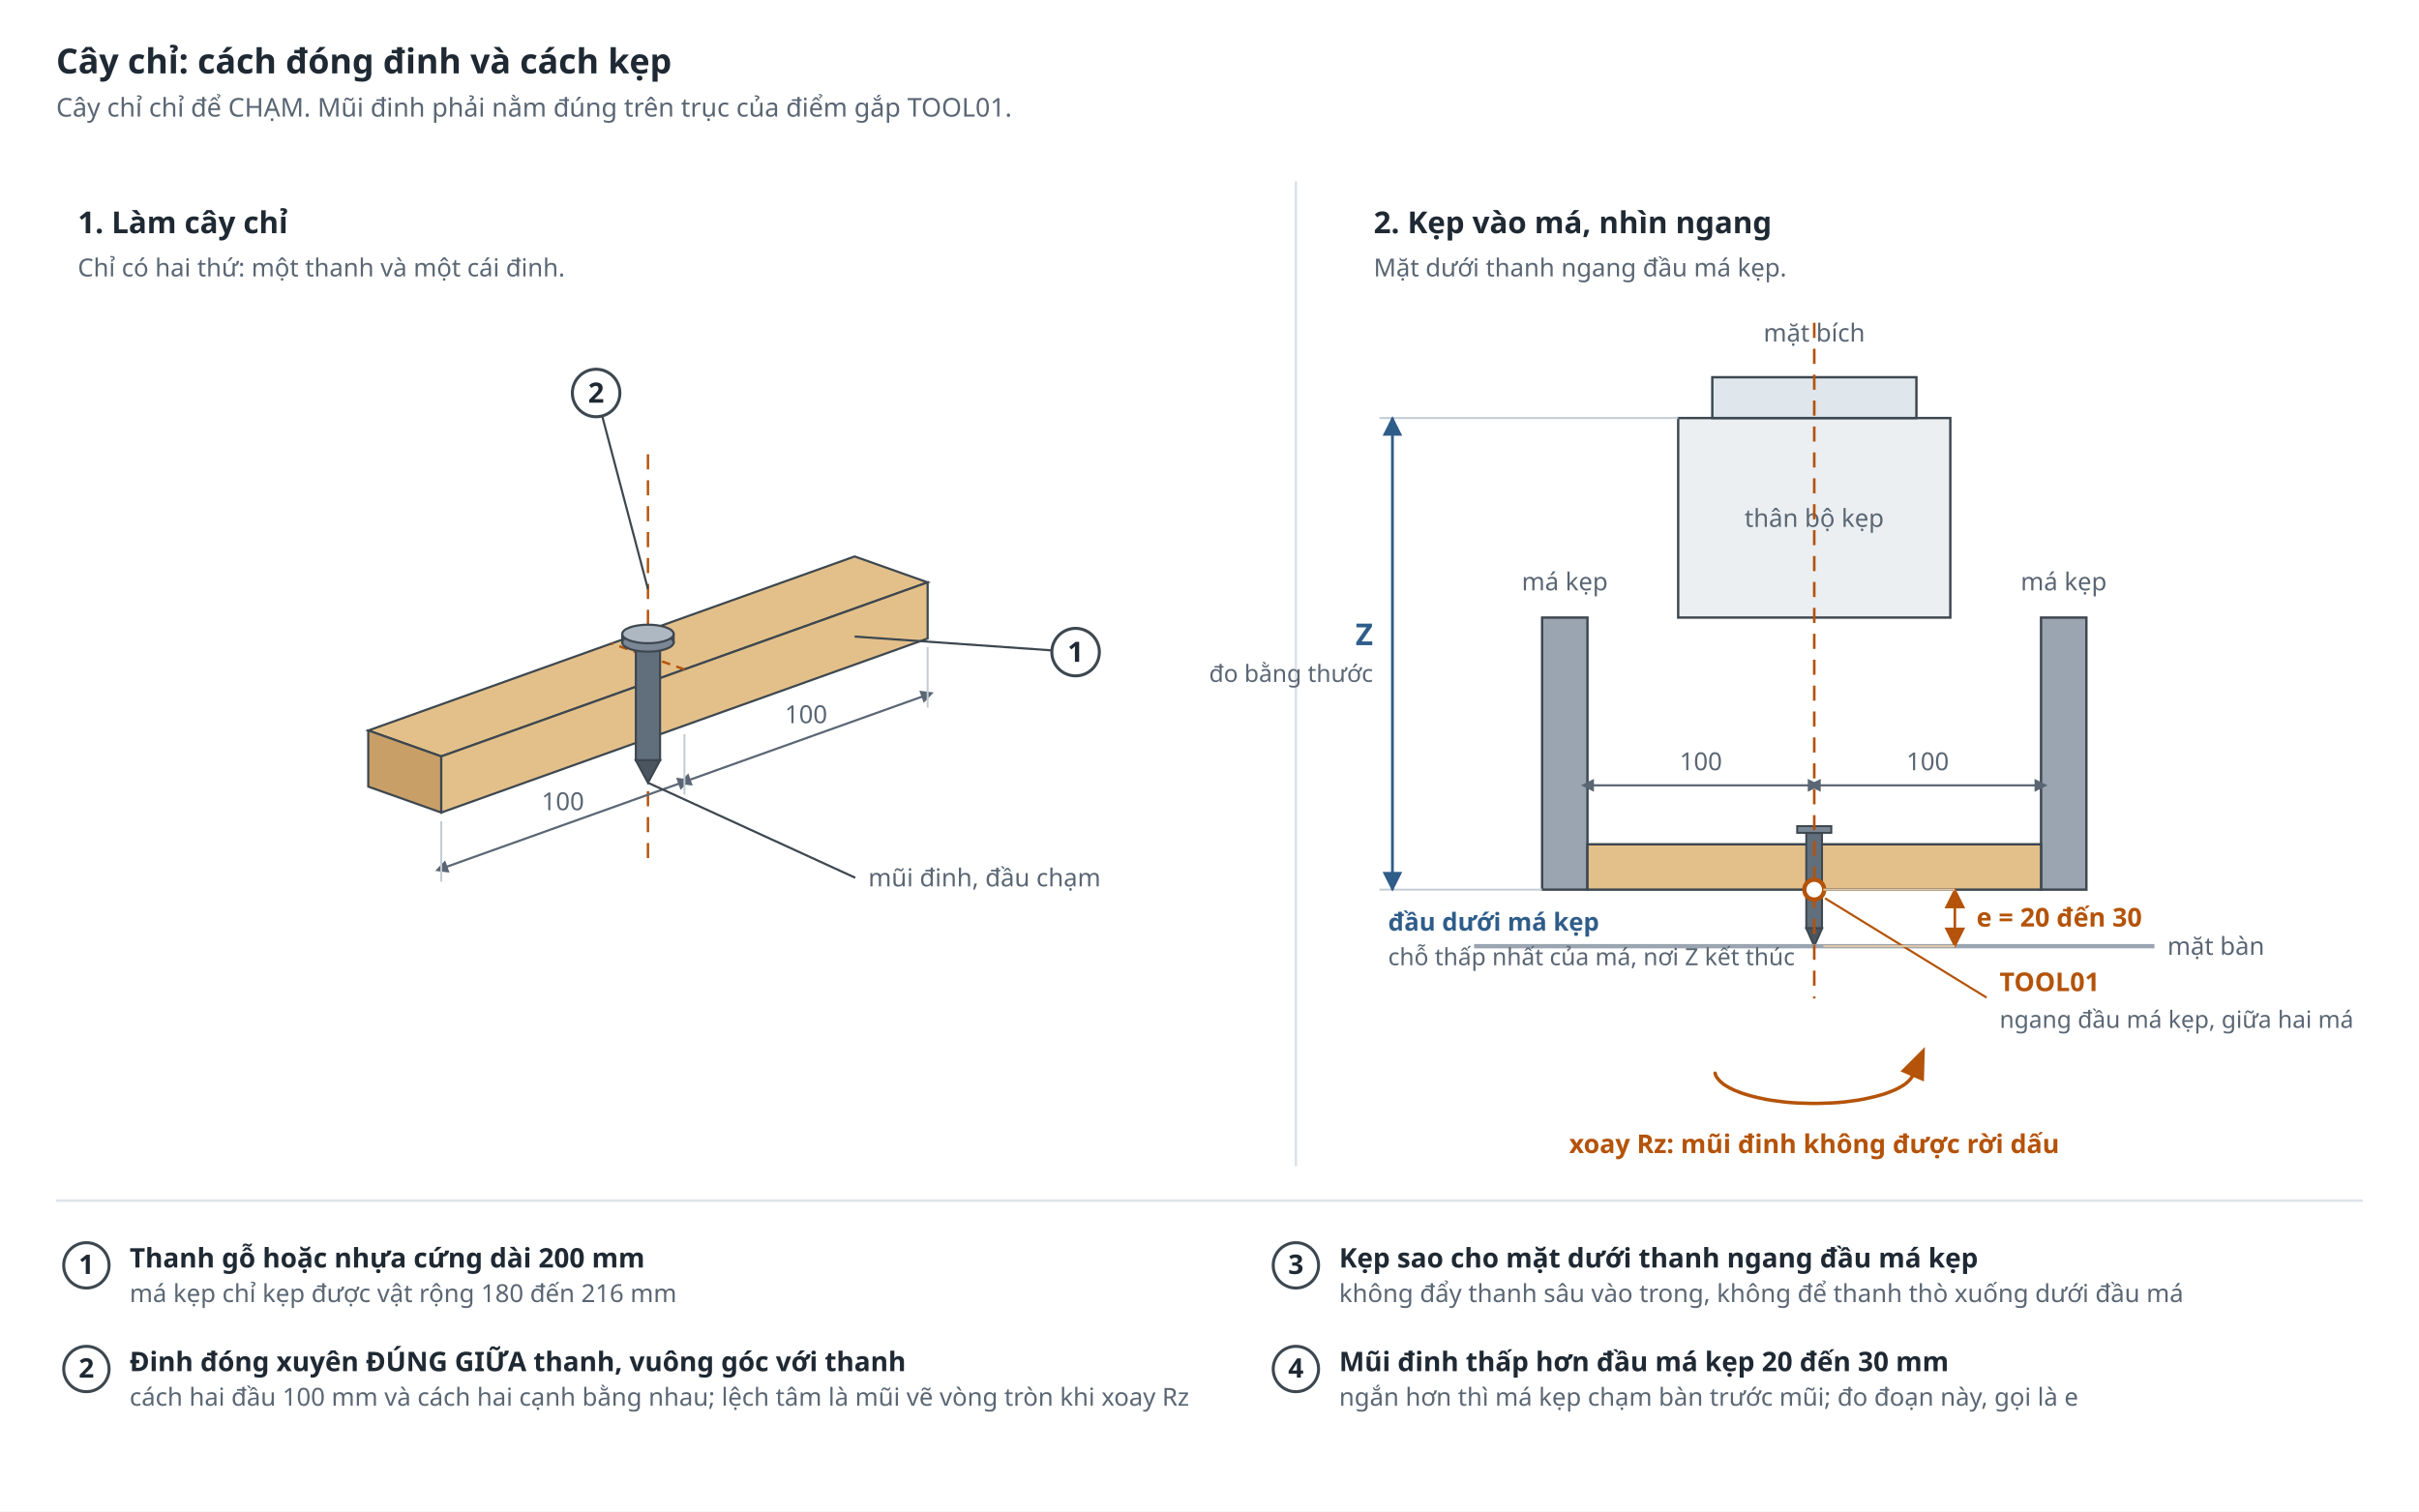
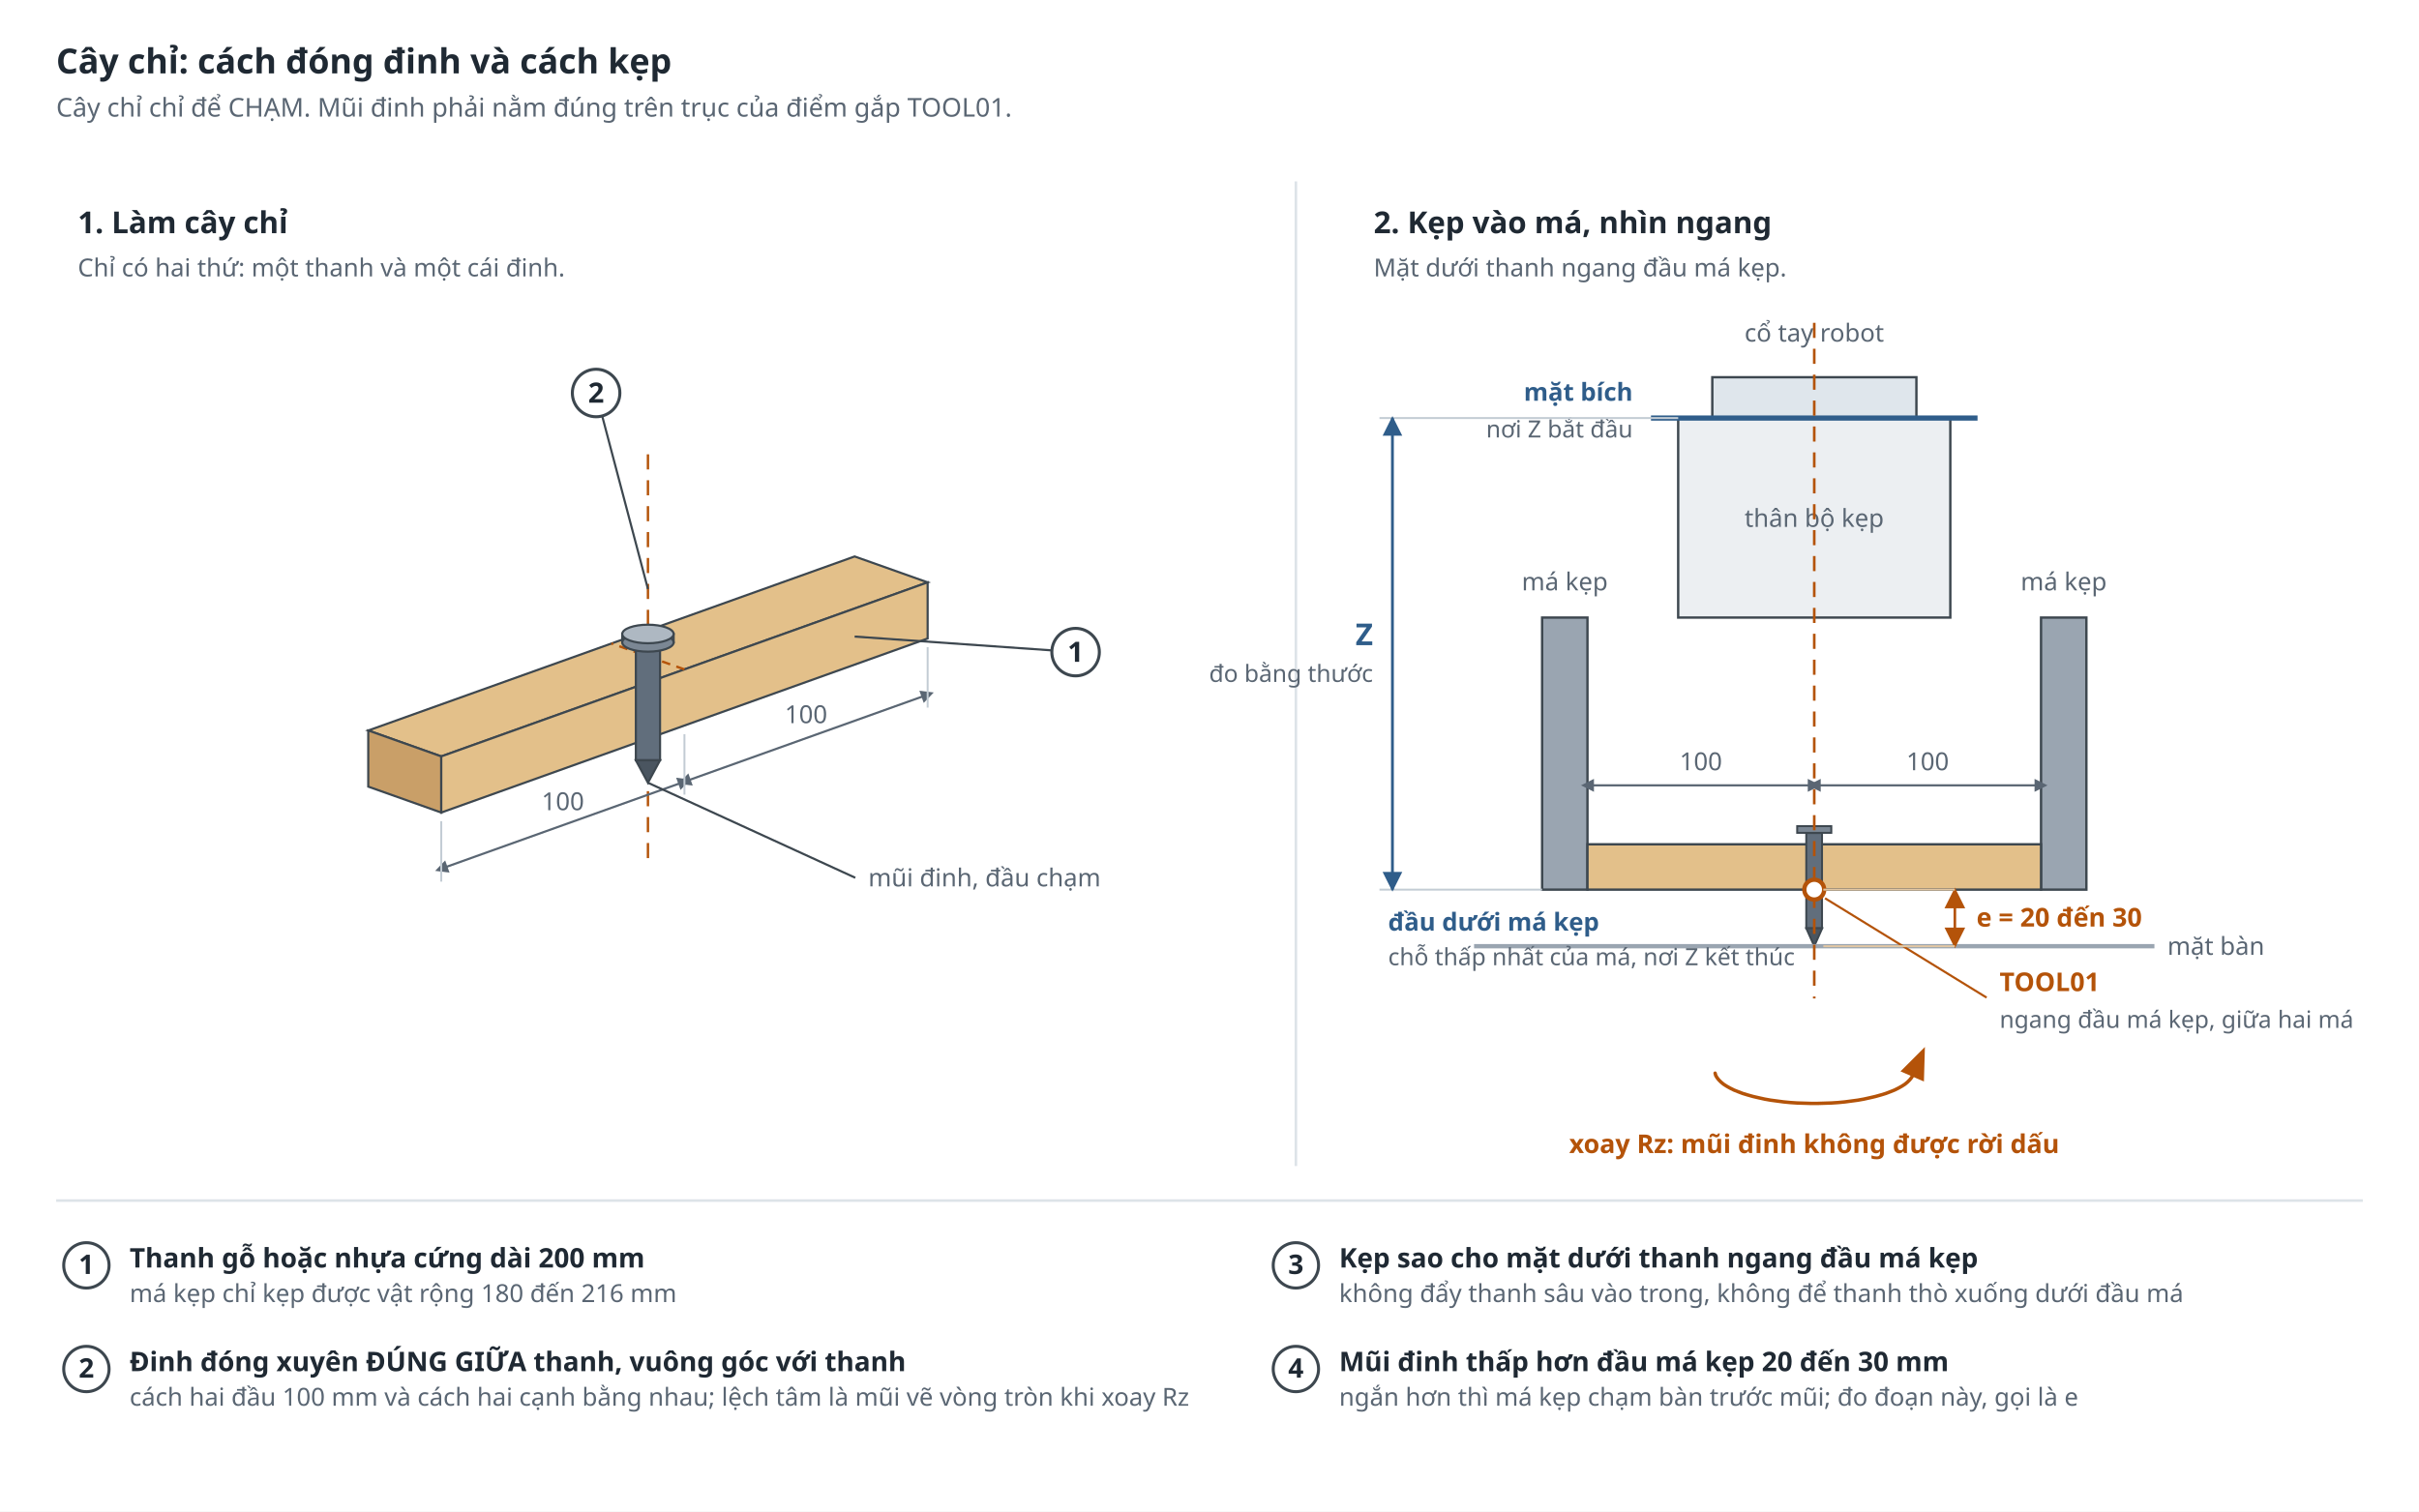
<svg xmlns="http://www.w3.org/2000/svg" viewBox="0 0 1120 700" width="1120" height="700" role="img" aria-label="Cay chi de cham diem: hinh 3D mot thanh dai 200 mm kep giua hai ma kep, mot dinh dong xuyen dung giua thanh va huong thang xuong, mat duoi thanh ngang dau ma kep, mui dinh thap hon dau ma kep 20 den 30 mm; kem hinh chieu canh voi kich thuoc va diem TOOL01 nam tren cung truc voi mui dinh">
  <defs>
    <marker id="d2" viewBox="0 0 10 10" refX="5" refY="5" markerWidth="6" markerHeight="6" orient="auto-start-reverse">
      <path d="M 0 0 L 10 5 L 0 10 z" fill="#5a6673" />
    </marker>
    <marker id="am" viewBox="0 0 10 10" refX="9" refY="5" markerWidth="8" markerHeight="8" orient="auto-start-reverse">
      <path d="M 0 0 L 10 5 L 0 10 z" fill="#b45309" />
    </marker>
    <marker id="ds" viewBox="0 0 10 10" refX="9" refY="5" markerWidth="7" markerHeight="7" orient="auto-start-reverse">
      <path d="M 0 0 L 10 5 L 0 10 z" fill="#2f5d8a" />
    </marker>
  </defs>
  <rect x="0.0" y="0.0" width="1120.0" height="700.0" fill="#ffffff" stroke="#ffffff" stroke-width="0" />
  <g font-family="'Segoe UI',system-ui,sans-serif" fill="#1f2933">
    <text x="26.0" y="34.0" font-size="16" fill="#1f2933" font-weight="700">Cây chỉ: cách đóng đinh và cách kẹp</text>
    <text x="26.0" y="54.0" font-size="12" fill="#5a6673">Cây chỉ chỉ để CHẠM. Mũi đinh phải nằm đúng trên trục của điểm gắp TOOL01.</text>
    <text x="36.0" y="108.0" font-size="14" fill="#1f2933" font-weight="700">1. Làm cây chỉ</text>
    <text x="36.0" y="128.0" font-size="11.5" fill="#5a6673">Chỉ có hai thứ: một thanh và một cái đinh.</text>
    <line x1="300.0" y1="210.4" x2="300.0" y2="400.2" stroke="#b45309" stroke-width="1.1" stroke-dasharray="7 5" />
    <polygon points="204.3,350.3 429.5,269.7 395.7,257.7 170.5,338.3" fill="#e3c08a" stroke="#3d474f" stroke-width="1.0" />
    <polygon points="204.3,376.3 204.3,350.3 170.5,338.3 170.5,364.3" fill="#c99f68" stroke="#3d474f" stroke-width="1.0" />
    <polygon points="204.3,376.3 429.5,295.7 429.5,269.7 204.3,350.3" fill="#e3c08a" stroke="#3d474f" stroke-width="1.0" />
    <line x1="316.9" y1="310.0" x2="283.1" y2="298.0" stroke="#b45309" stroke-width="1.1" stroke-dasharray="4 3" />
    <polygon points="294.4,297.5 305.6,297.5 305.6,352.1 294.4,352.1" fill="#616e7c" stroke="#3d474f" stroke-width="1" />
    <polygon points="294.4,352.1 305.6,352.1 300.0,362.5" fill="#4a5560" stroke="#3d474f" stroke-width="1" />
    <polygon points="288.1,293.6 311.9,293.6 311.9,297.5 288.1,297.5" fill="#7b8794" stroke="#3d474f" stroke-width="1" />
    <ellipse cx="300.0" cy="297.5" rx="11.9" ry="4.3" fill="#7b8794" stroke="#3d474f" stroke-width="1" />
    <ellipse cx="300.0" cy="293.6" rx="11.9" ry="4.3" fill="#aeb8c2" stroke="#3d474f" stroke-width="1" />
    <line x1="204.3" y1="402.3" x2="316.9" y2="362.0" stroke="#5a6673" stroke-width="1" marker-start="url(#d2)" marker-end="url(#d2)" />
    <line x1="316.9" y1="362.0" x2="429.5" y2="321.7" stroke="#5a6673" stroke-width="1" marker-start="url(#d2)" marker-end="url(#d2)" />
    <line x1="204.3" y1="380.3" x2="204.3" y2="408.3" stroke="#c3ccd4" stroke-width="0.9" />
    <line x1="316.9" y1="340.0" x2="316.9" y2="368.0" stroke="#c3ccd4" stroke-width="0.9" />
    <line x1="429.5" y1="299.7" x2="429.5" y2="327.7" stroke="#c3ccd4" stroke-width="0.9" />
    <text x="260.6" y="375.2" font-size="11.5" fill="#5a6673" text-anchor="middle">100</text>
    <text x="373.2" y="334.9" font-size="11.5" fill="#5a6673" text-anchor="middle">100</text>
    <line x1="300.0" y1="362.5" x2="396.0" y2="406.5" stroke="#3d474f" stroke-width="1" />
    <text x="402.0" y="410.5" font-size="11.5" fill="#5a6673">mũi đinh, đầu chạm</text>
    <line x1="487.0" y1="301.2" x2="395.7" y2="294.8" stroke="#3d474f" stroke-width="1" />
    <circle cx="498.0" cy="302.0" r="11" fill="#ffffff" stroke="#3d474f" stroke-width="1.4" />
    <text x="498.0" y="306.5" font-size="13" font-weight="700" text-anchor="middle">1</text>
    <line x1="278.8" y1="192.6" x2="300.0" y2="272.8" stroke="#3d474f" stroke-width="1" />
    <circle cx="276.0" cy="182.0" r="11" fill="#ffffff" stroke="#3d474f" stroke-width="1.4" />
    <text x="276.0" y="186.5" font-size="13" font-weight="700" text-anchor="middle">2</text>
    <line x1="600.0" y1="84.0" x2="600.0" y2="540.0" stroke="#dde3e8" stroke-width="1.2" />
    <text x="636.0" y="108.0" font-size="14" fill="#1f2933" font-weight="700">2. Kẹp vào má, nhìn ngang</text>
    <text x="636.0" y="128.0" font-size="11.5" fill="#5a6673">Mặt dưới thanh ngang đầu má kẹp.</text>
    <rect x="714.0" y="286.0" width="21.0" height="126.0" fill="#9aa5b1" stroke="#3d474f" stroke-width="1.1" />
    <rect x="945.0" y="286.0" width="21.0" height="126.0" fill="#9aa5b1" stroke="#3d474f" stroke-width="1.1" />
    <rect x="777.0" y="193.6" width="126.0" height="92.4" fill="#eceff2" stroke="#3d474f" stroke-width="1.1" />
    <rect x="792.8" y="174.7" width="94.5" height="18.9" fill="#dfe6ec" stroke="#3d474f" stroke-width="1.1" />
-     <text x="840.0" y="158.2" font-size="11.5" fill="#5a6673" text-anchor="middle">mặt bích</text>
+     <text x="840.0" y="158.2" font-size="11.5" fill="#5a6673" text-anchor="middle">cổ tay robot</text>
+     <line x1="764.4" y1="193.6" x2="915.6" y2="193.6" stroke="#2f5d8a" stroke-width="2.4" />
+     <text x="756.0" y="185.6" font-size="11.5" fill="#2f5d8a" font-weight="600" text-anchor="end">mặt bích</text>
+     <text x="756.0" y="202.6" font-size="11" fill="#5a6673" text-anchor="end">nơi Z bắt đầu</text>
    <text x="840.0" y="244.0" font-size="11.5" fill="#5a6673" text-anchor="middle">thân bộ kẹp</text>
    <text x="724.5" y="273.4" font-size="11.5" fill="#5a6673" text-anchor="middle">má kẹp</text>
    <text x="955.5" y="273.4" font-size="11.5" fill="#5a6673" text-anchor="middle">má kẹp</text>
    <rect x="735.0" y="391.0" width="210.0" height="21.0" fill="#e3c08a" stroke="#3d474f" stroke-width="1.1" />
    <rect x="836.3" y="385.8" width="7.3" height="44.1" fill="#616e7c" stroke="#3d474f" stroke-width="0.9" />
    <polygon points="836.3,429.9 843.7,429.9 840.0,438.2" fill="#4a5560" stroke="#3d474f" stroke-width="0.9" />
    <rect x="832.1" y="382.6" width="15.8" height="3.1" fill="#7b8794" stroke="#3d474f" stroke-width="0.9" />
    <line x1="682.5" y1="438.2" x2="997.5" y2="438.2" stroke="#9aa5b1" stroke-width="2.0" />
    <text x="1003.5" y="442.2" font-size="11.5" fill="#5a6673">mặt bàn</text>
    <line x1="840.0" y1="149.5" x2="840.0" y2="462.4" stroke="#b45309" stroke-width="1.2" stroke-dasharray="7 5" />
    <circle cx="840.0" cy="412.0" r="4.6" fill="#ffffff" stroke="#b45309" stroke-width="2" />
    <line x1="845.0" y1="416.0" x2="919.8" y2="462.0" stroke="#b45309" stroke-width="1" />
    <text x="925.8" y="459.0" font-size="12" fill="#b45309" font-weight="700">TOOL01</text>
    <text x="925.8" y="476.0" font-size="11" fill="#5a6673">ngang đầu má kẹp, giữa hai má</text>
    <line x1="777.0" y1="193.6" x2="638.7" y2="193.6" stroke="#c3ccd4" stroke-width="0.9" />
    <line x1="714.0" y1="412.0" x2="638.7" y2="412.0" stroke="#c3ccd4" stroke-width="0.9" />
    <line x1="644.7" y1="193.6" x2="644.7" y2="412.0" stroke="#2f5d8a" stroke-width="1.3" marker-start="url(#ds)" marker-end="url(#ds)" />
    <text x="635.7" y="298.8" font-size="14" fill="#2f5d8a" font-weight="700" text-anchor="end">Z</text>
    <text x="635.7" y="315.8" font-size="11" fill="#5a6673" text-anchor="end">đo bằng thước</text>
    <text x="642.7" y="431.0" font-size="11.5" fill="#2f5d8a" font-weight="600">đầu dưới má kẹp</text>
    <text x="642.7" y="447.0" font-size="11" fill="#5a6673">chỗ thấp nhất của má, nơi Z kết thúc</text>
    <line x1="735.0" y1="363.7" x2="840.0" y2="363.7" stroke="#5a6673" stroke-width="1" marker-start="url(#d2)" marker-end="url(#d2)" />
    <line x1="840.0" y1="363.7" x2="945.0" y2="363.7" stroke="#5a6673" stroke-width="1" marker-start="url(#d2)" marker-end="url(#d2)" />
    <text x="787.5" y="356.7" font-size="11.5" fill="#5a6673" text-anchor="middle">100</text>
    <text x="892.5" y="356.7" font-size="11.5" fill="#5a6673" text-anchor="middle">100</text>
    <line x1="905.1" y1="412.0" x2="905.1" y2="438.2" stroke="#b45309" stroke-width="1.2" marker-start="url(#am)" marker-end="url(#am)" />
    <line x1="844.2" y1="412.0" x2="905.1" y2="412.0" stroke="#e2c7a3" stroke-width="0.9" />
    <line x1="844.2" y1="438.2" x2="905.1" y2="438.2" stroke="#e2c7a3" stroke-width="0.9" />
    <text x="915.1" y="429.1" font-size="12" fill="#b45309" font-weight="600">e = 20 đến 30</text>
    <polyline points="794.1,497.0 794.4,498.1 795.0,499.1 795.8,500.1 796.8,501.1 798.0,502.1 799.4,503.0 801.0,503.9 802.8,504.8 804.8,505.6 806.9,506.4 809.2,507.1 811.7,507.8 814.3,508.4 817.0,509.0 819.8,509.5 822.8,509.9 825.8,510.3 828.9,510.6 832.0,510.8 835.2,510.9 838.4,511.0 841.6,511.0 844.8,510.9 848.0,510.8 851.1,510.6 854.2,510.3 857.2,509.9 860.2,509.5 863.0,509.0 865.7,508.4 868.3,507.8 870.8,507.1 873.1,506.4 875.2,505.6 877.2,504.8 879.0,503.9 880.6,503.0 882.0,502.1 883.2,501.1 884.2,500.1 885.0,499.1 885.6,498.1" fill="none" stroke="#b45309" stroke-width="1.6" stroke-linecap="round" />
    <polygon points="890.7,486.1 890.3,500.1 880.8,496.0" fill="#b45309" stroke="#b45309" stroke-width="1" />
    <text x="840.0" y="534.0" font-size="12" fill="#b45309" font-weight="600" text-anchor="middle">xoay Rz: mũi đinh không được rời dấu</text>
    <line x1="26.0" y1="556.0" x2="1094.0" y2="556.0" stroke="#dde3e8" stroke-width="1.2" />
    <circle cx="40" cy="586" r="10.5" fill="none" stroke="#3d474f" stroke-width="1.4" />
    <text x="40" y="590" font-size="12.5" font-weight="700" text-anchor="middle">1</text>
    <text x="60.0" y="587.0" font-size="12.5" fill="#1f2933" font-weight="600">Thanh gỗ hoặc nhựa cứng dài 200 mm</text>
    <text x="60.0" y="603.0" font-size="11.5" fill="#5a6673">má kẹp chỉ kẹp được vật rộng 180 đến 216 mm</text>
    <circle cx="40" cy="634" r="10.5" fill="none" stroke="#3d474f" stroke-width="1.4" />
    <text x="40" y="638" font-size="12.5" font-weight="700" text-anchor="middle">2</text>
    <text x="60.0" y="635.0" font-size="12.5" fill="#1f2933" font-weight="600">Đinh đóng xuyên ĐÚNG GIỮA thanh, vuông góc với thanh</text>
    <text x="60.0" y="651.0" font-size="11.5" fill="#5a6673">cách hai đầu 100 mm và cách hai cạnh bằng nhau; lệch tâm là mũi vẽ vòng tròn khi xoay Rz</text>
    <circle cx="600" cy="586" r="10.5" fill="none" stroke="#3d474f" stroke-width="1.4" />
    <text x="600" y="590" font-size="12.5" font-weight="700" text-anchor="middle">3</text>
    <text x="620.0" y="587.0" font-size="12.5" fill="#1f2933" font-weight="600">Kẹp sao cho mặt dưới thanh ngang đầu má kẹp</text>
    <text x="620.0" y="603.0" font-size="11.5" fill="#5a6673">không đẩy thanh sâu vào trong, không để thanh thò xuống dưới đầu má</text>
    <circle cx="600" cy="634" r="10.5" fill="none" stroke="#3d474f" stroke-width="1.4" />
    <text x="600" y="638" font-size="12.5" font-weight="700" text-anchor="middle">4</text>
    <text x="620.0" y="635.0" font-size="12.5" fill="#1f2933" font-weight="600">Mũi đinh thấp hơn đầu má kẹp 20 đến 30 mm</text>
    <text x="620.0" y="651.0" font-size="11.5" fill="#5a6673">ngắn hơn thì má kẹp chạm bàn trước mũi; đo đoạn này, gọi là e</text>
  </g>
</svg>
